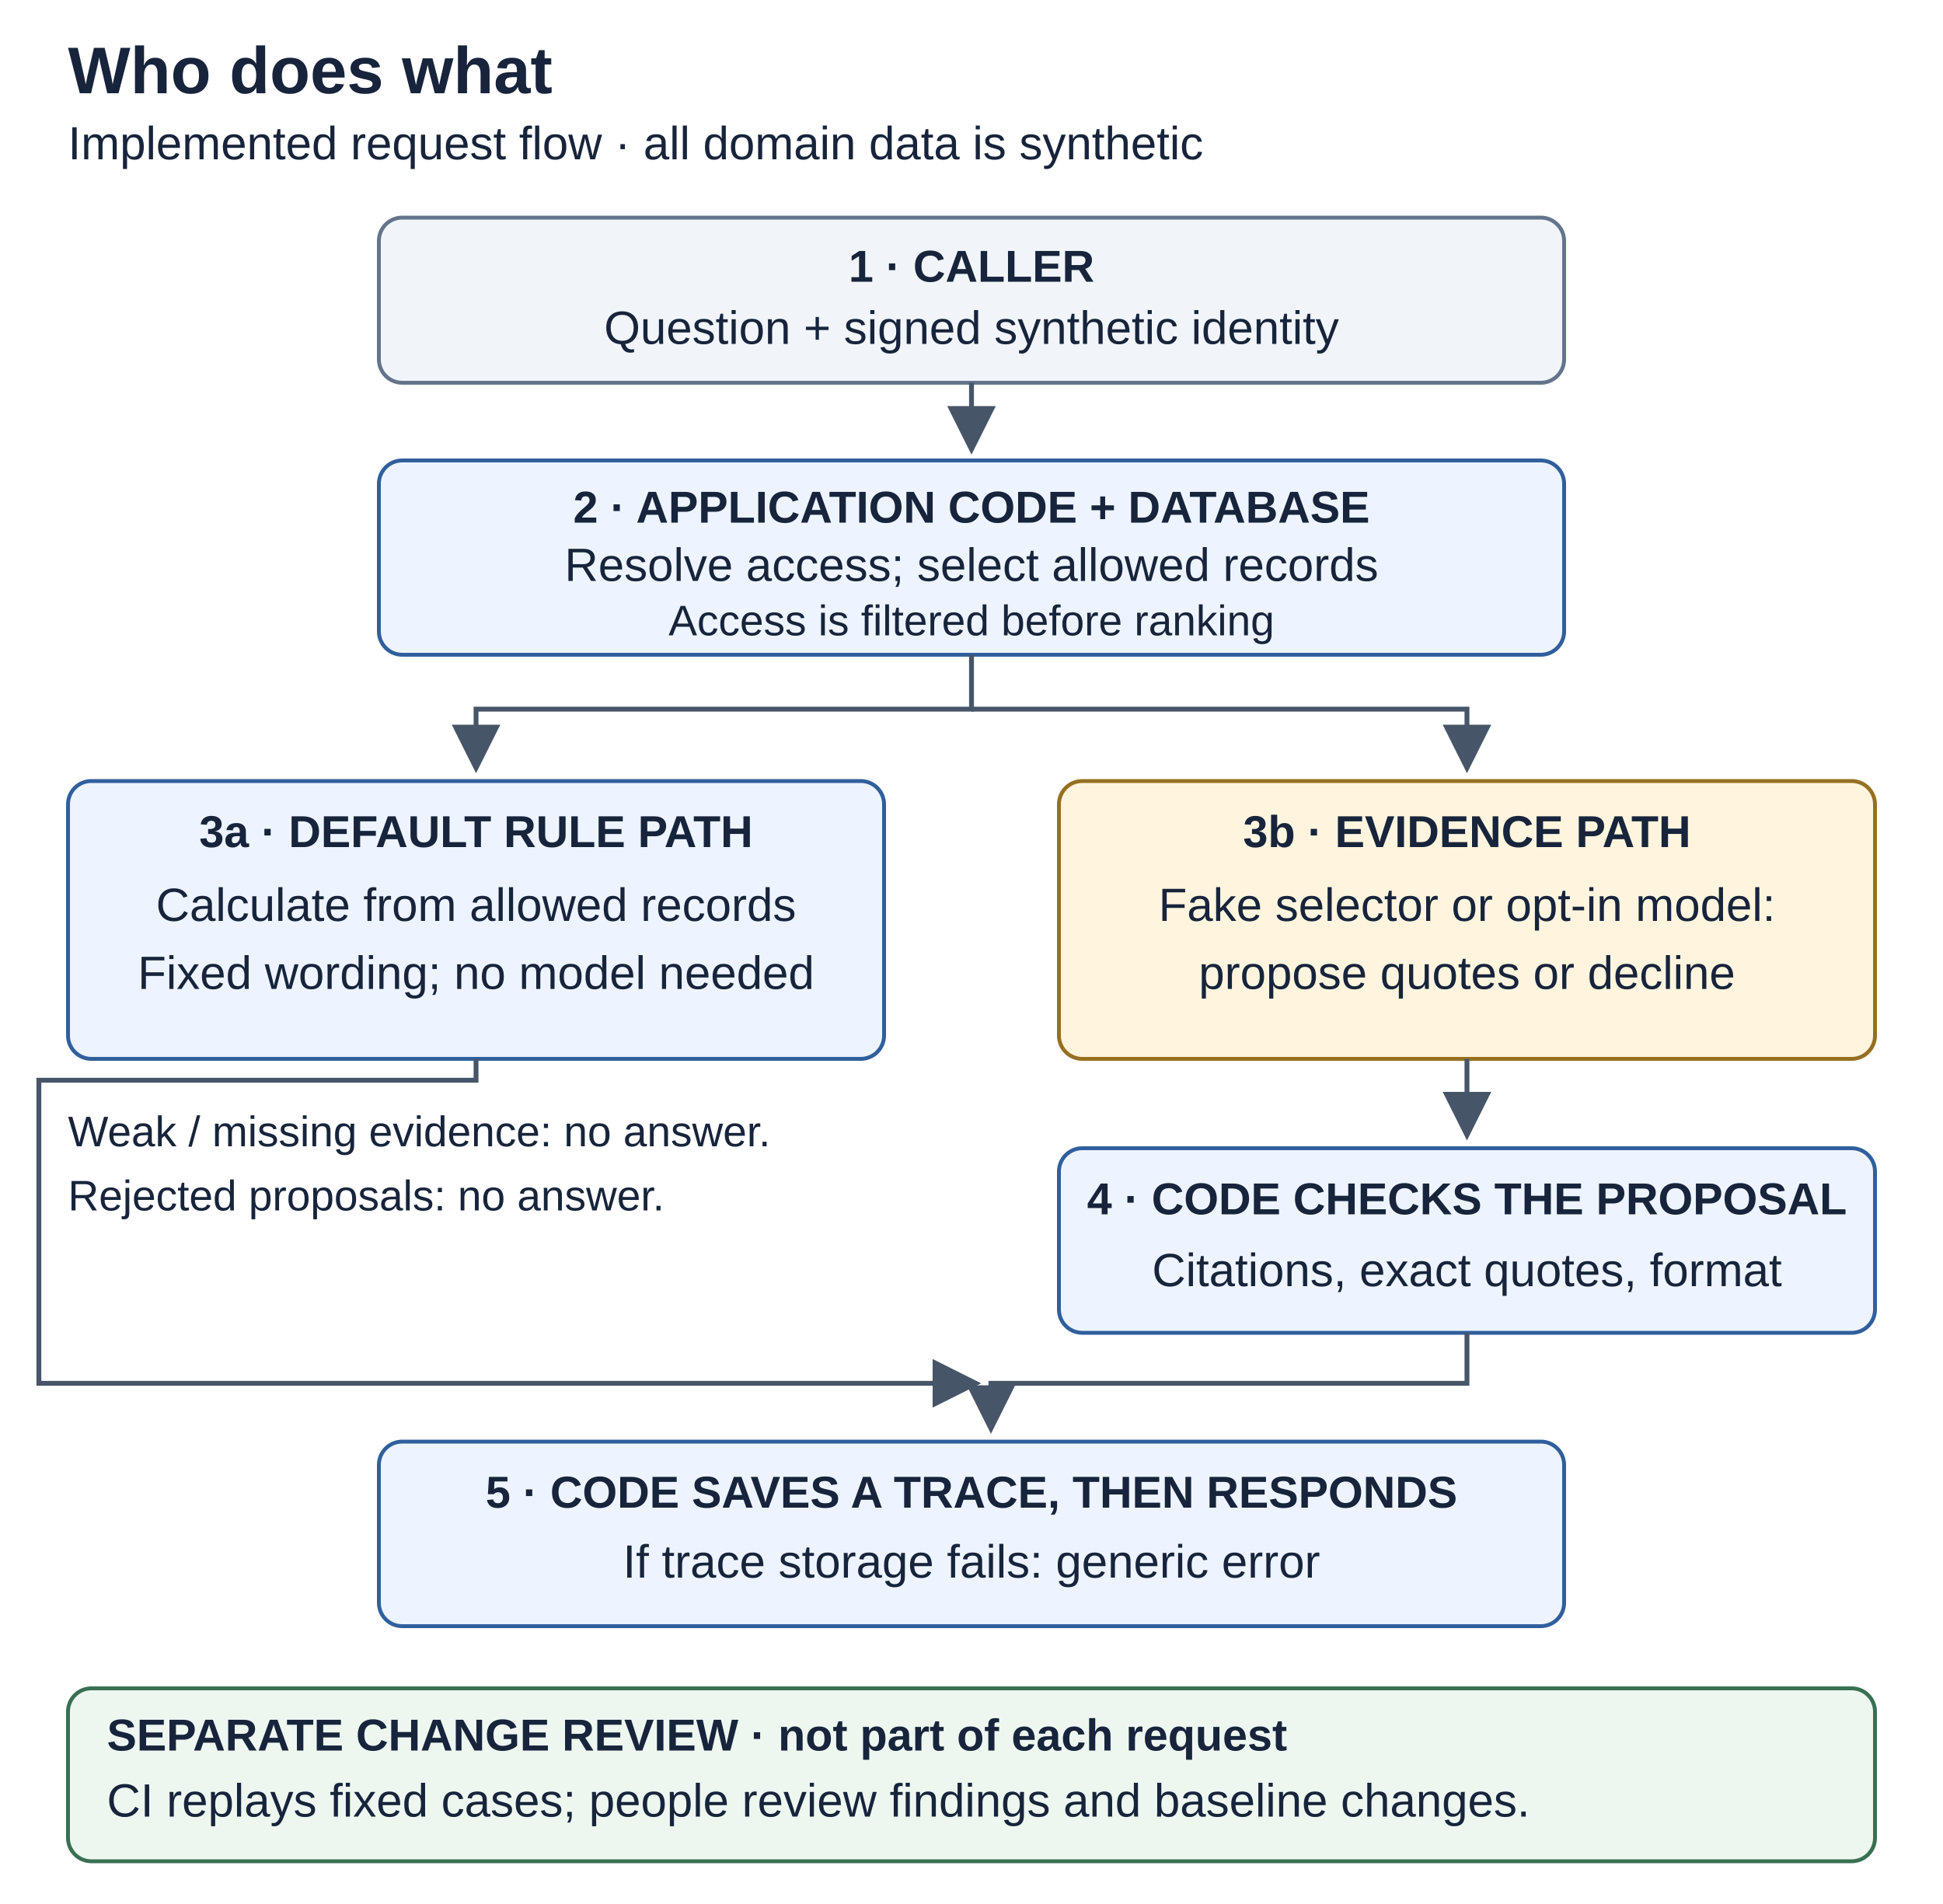
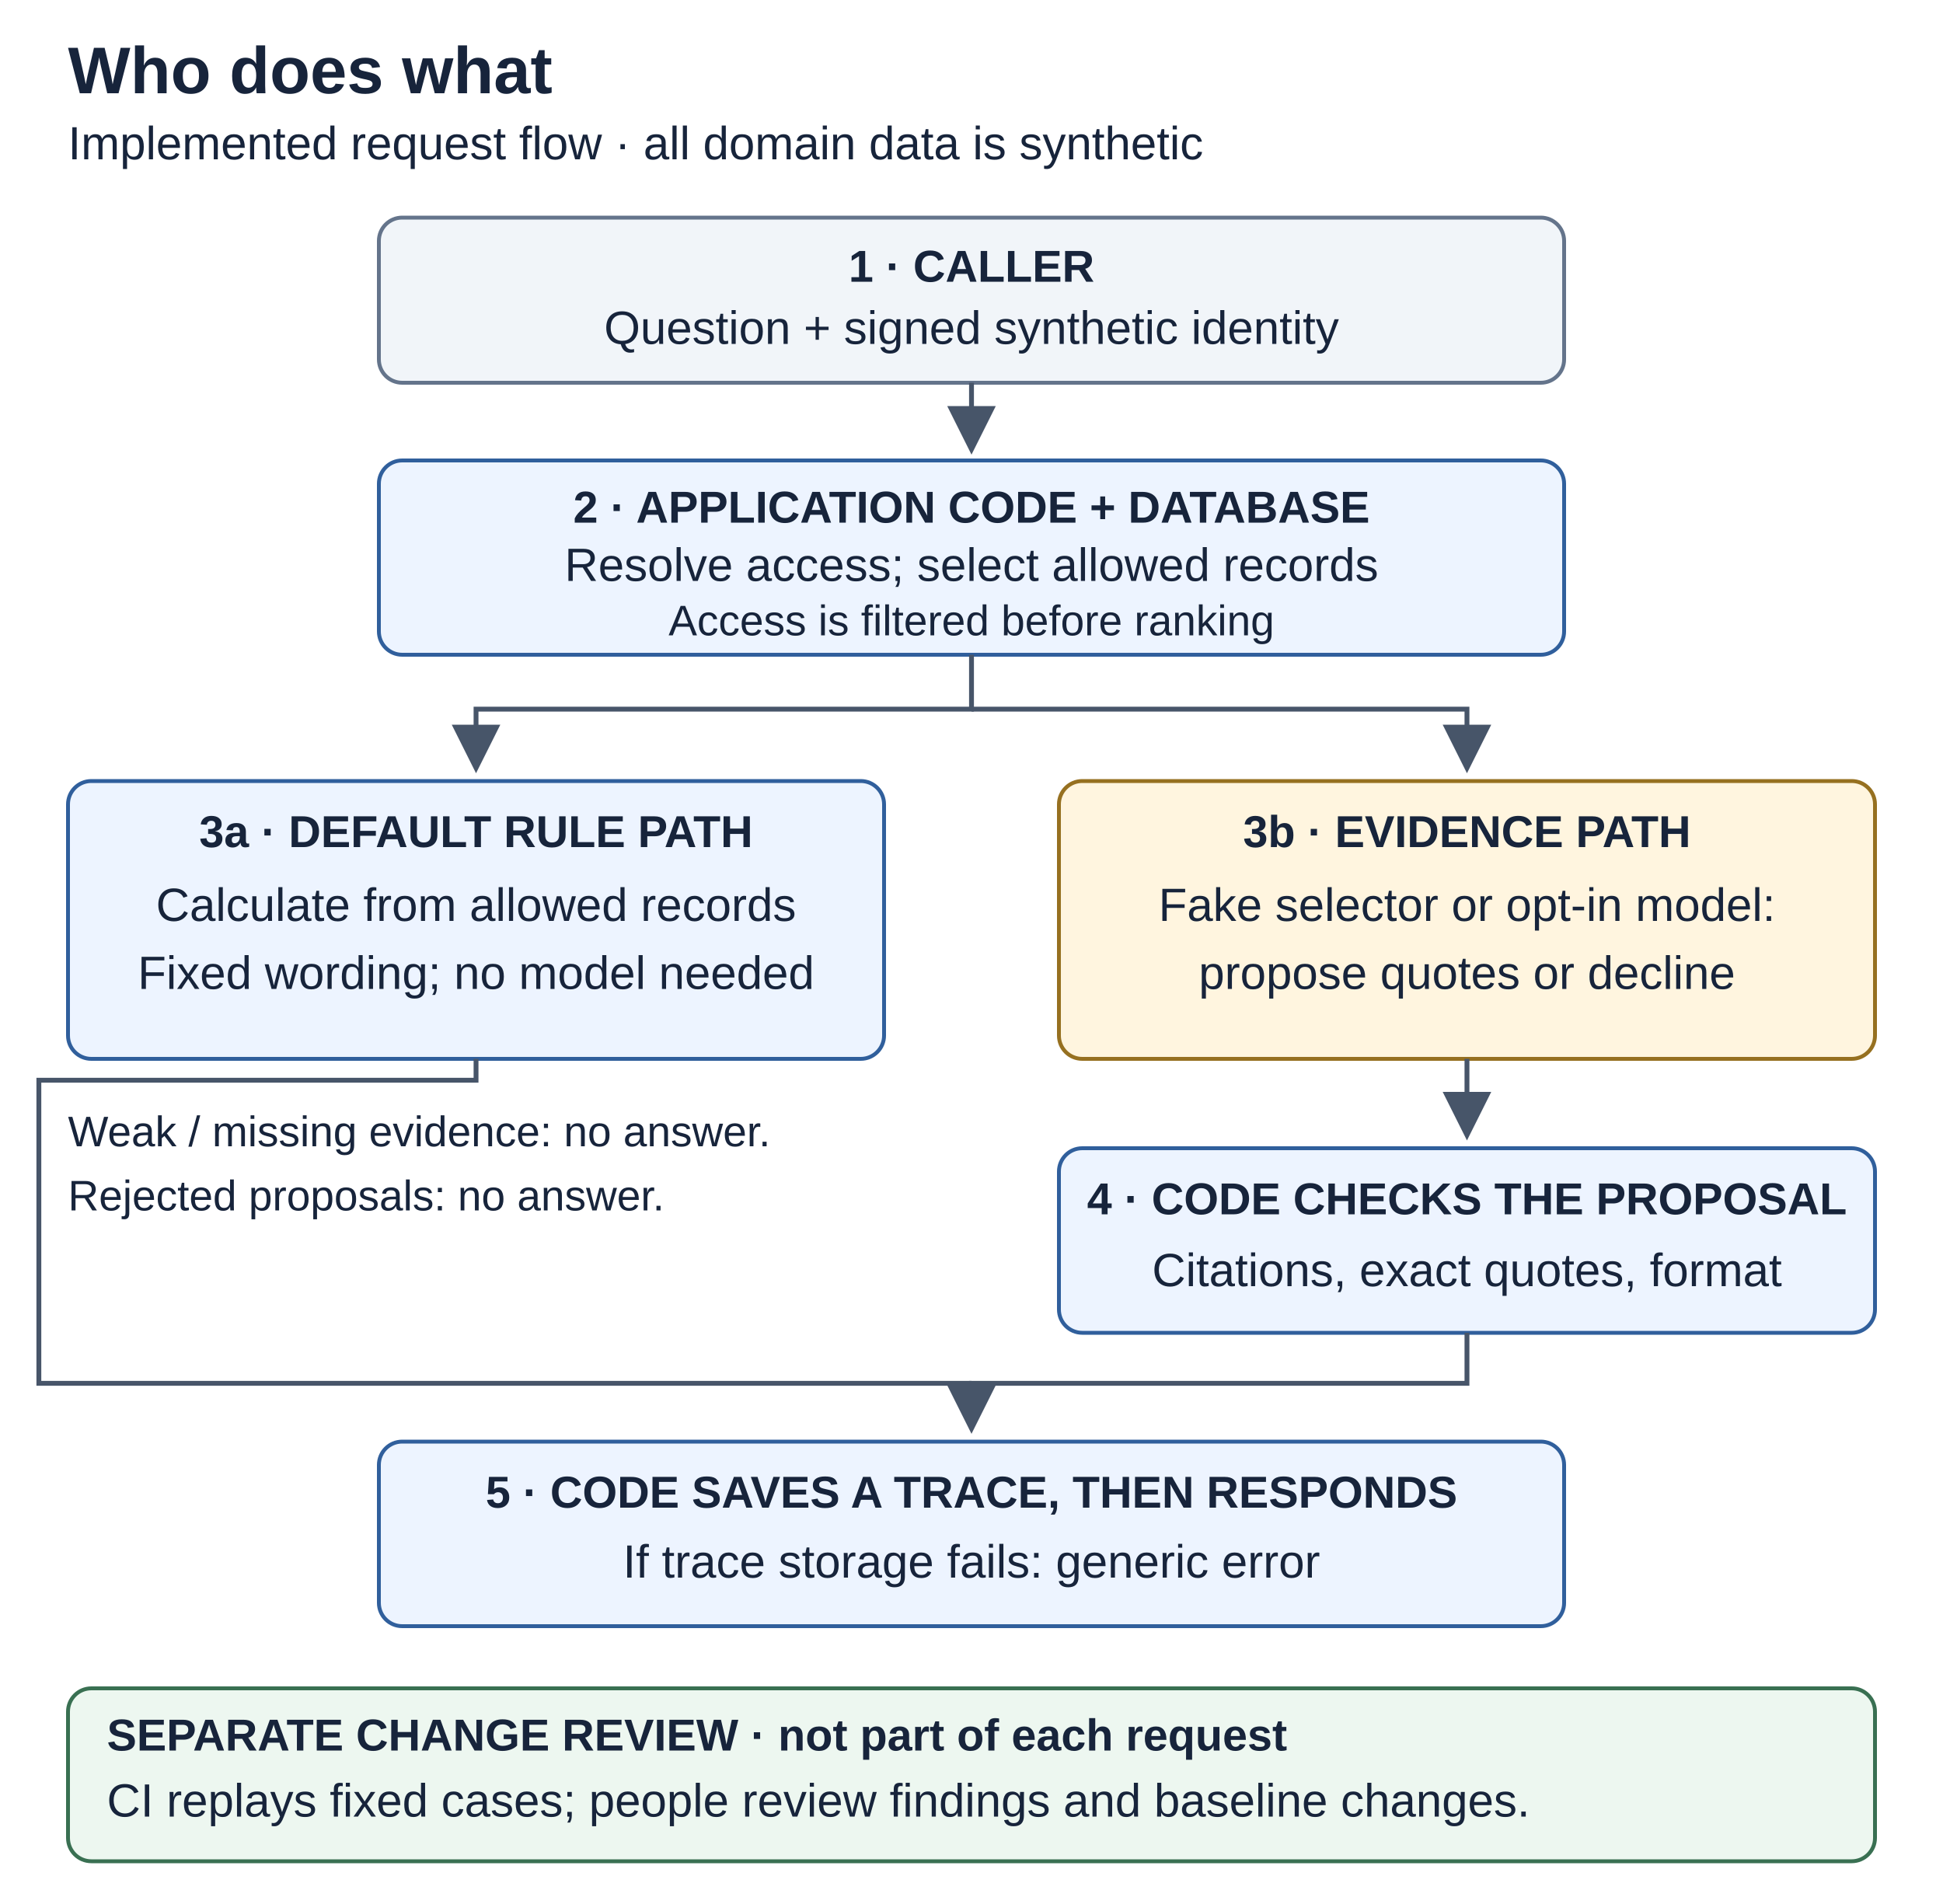
<svg xmlns="http://www.w3.org/2000/svg" width="1000" height="980" viewBox="0 0 1000 980" role="img" aria-labelledby="title description">
  <defs>
    <marker id="arrow" markerWidth="10" markerHeight="10" refX="8" refY="5" orient="auto">
      <path d="M0 0 L10 5 L0 10" fill="#475569" />
    </marker>
    <style>
      text { font-family: Arial, sans-serif; fill: #17243b; font-size: 24px; }
      .title { font-size: 34px; font-weight: 700; }
      .label { font-size: 23px; font-weight: 700; }
      .small { font-size: 22px; }
      .arrow { fill: none; stroke: #475569; stroke-width: 2.5; marker-end: url(#arrow); }
+       .link { fill: none; stroke: #475569; stroke-width: 2.5; }
      .code { fill: #edf4ff; stroke: #305f9c; stroke-width: 2; }
    </style>
  </defs>
  <rect width="1000" height="980" fill="white" />
  <text x="35" y="48" class="title">Who does what</text>
  <text x="35" y="82">Implemented request flow · all domain data is synthetic</text>
  <rect x="195" y="112" width="610" height="85" rx="12" fill="#f1f5f9" stroke="#64748b" stroke-width="2" />
  <text x="500" y="145" text-anchor="middle" class="label">1 · CALLER</text>
  <text x="500" y="177" text-anchor="middle">Question + signed synthetic identity</text>
  <path d="M500 197 V229" class="arrow" />
  <rect x="195" y="237" width="610" height="100" rx="12" class="code" />
  <text x="500" y="269" text-anchor="middle" class="label">2 · APPLICATION CODE + DATABASE</text>
  <text x="500" y="299" text-anchor="middle">Resolve access; select allowed records</text>
  <text x="500" y="327" text-anchor="middle" class="small">Access is filtered before ranking</text>
  <path d="M500 337 V365 H245 V393" class="arrow" />
  <path d="M500 365 H755 V393" class="arrow" />
  <rect x="35" y="402" width="420" height="143" rx="12" class="code" />
  <text x="245" y="436" text-anchor="middle" class="label">3a · DEFAULT RULE PATH</text>
  <text x="245" y="474" text-anchor="middle">Calculate from allowed records</text>
  <text x="245" y="509" text-anchor="middle">Fixed wording; no model needed</text>
  <rect x="545" y="402" width="420" height="143" rx="12" fill="#fff5df" stroke="#967020" stroke-width="2" />
  <text x="755" y="436" text-anchor="middle" class="label">3b · EVIDENCE PATH</text>
  <text x="755" y="474" text-anchor="middle">Fake selector or opt-in model:</text>
  <text x="755" y="509" text-anchor="middle">propose quotes or decline</text>
  <path d="M755 545 V582" class="arrow" />
  <rect x="545" y="591" width="420" height="95" rx="12" class="code" />
  <text x="755" y="625" text-anchor="middle" class="label">4 · CODE CHECKS THE PROPOSAL</text>
  <text x="755" y="662" text-anchor="middle">Citations, exact quotes, format</text>
  <text x="35" y="590" class="small">Weak / missing evidence: no answer.</text>
  <text x="35" y="623" class="small">Rejected proposals: no answer.</text>
-   <path d="M245 545 V556 H20 V712 H500" class="arrow" />
-   <path d="M755 686 V712 H510 V733" class="arrow" />
+   <path d="M245 545 V556 H20 V712 H500" class="link" />
+   <path d="M755 686 V712 H500 V733" class="arrow" />
  <rect x="195" y="742" width="610" height="95" rx="12" class="code" />
  <text x="500" y="776" text-anchor="middle" class="label">5 · CODE SAVES A TRACE, THEN RESPONDS</text>
  <text x="500" y="812" text-anchor="middle">If trace storage fails: generic error</text>
  <rect x="35" y="869" width="930" height="89" rx="12" fill="#edf7f0" stroke="#397052" stroke-width="2" />
  <text x="55" y="901" class="label">SEPARATE CHANGE REVIEW · not part of each request</text>
  <text x="55" y="935">CI replays fixed cases; people review findings and baseline changes.</text>
</svg>
